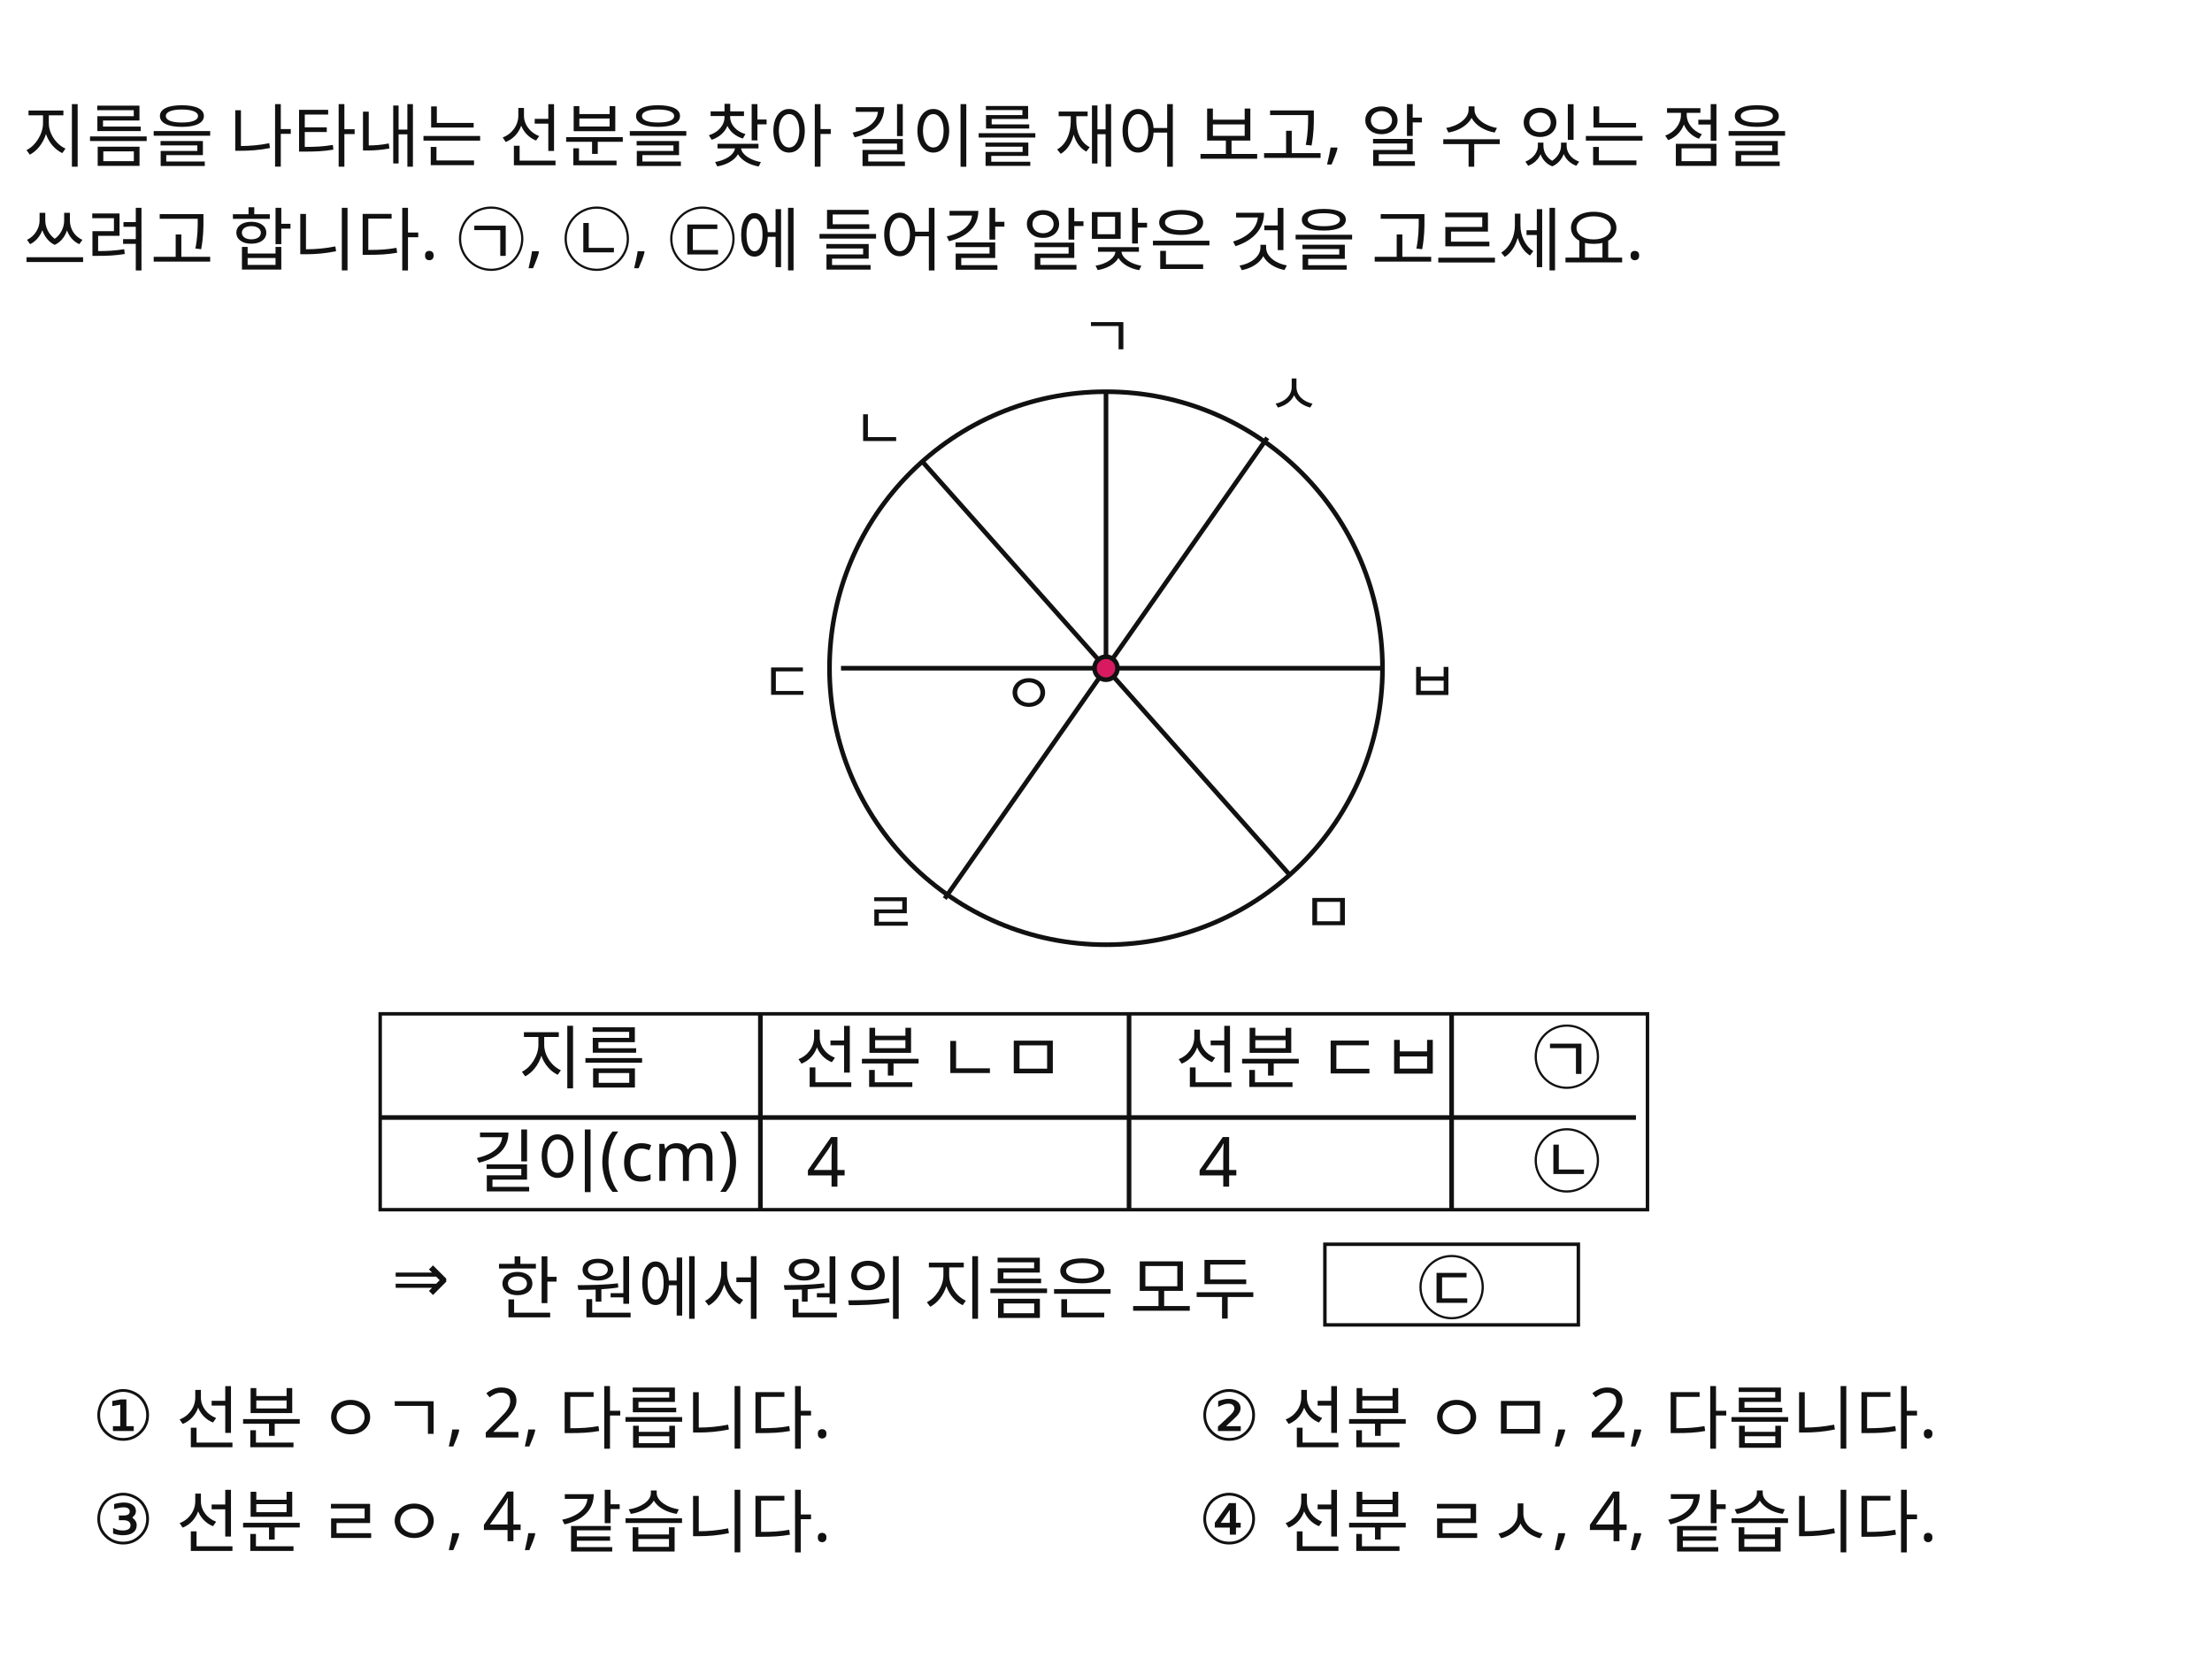
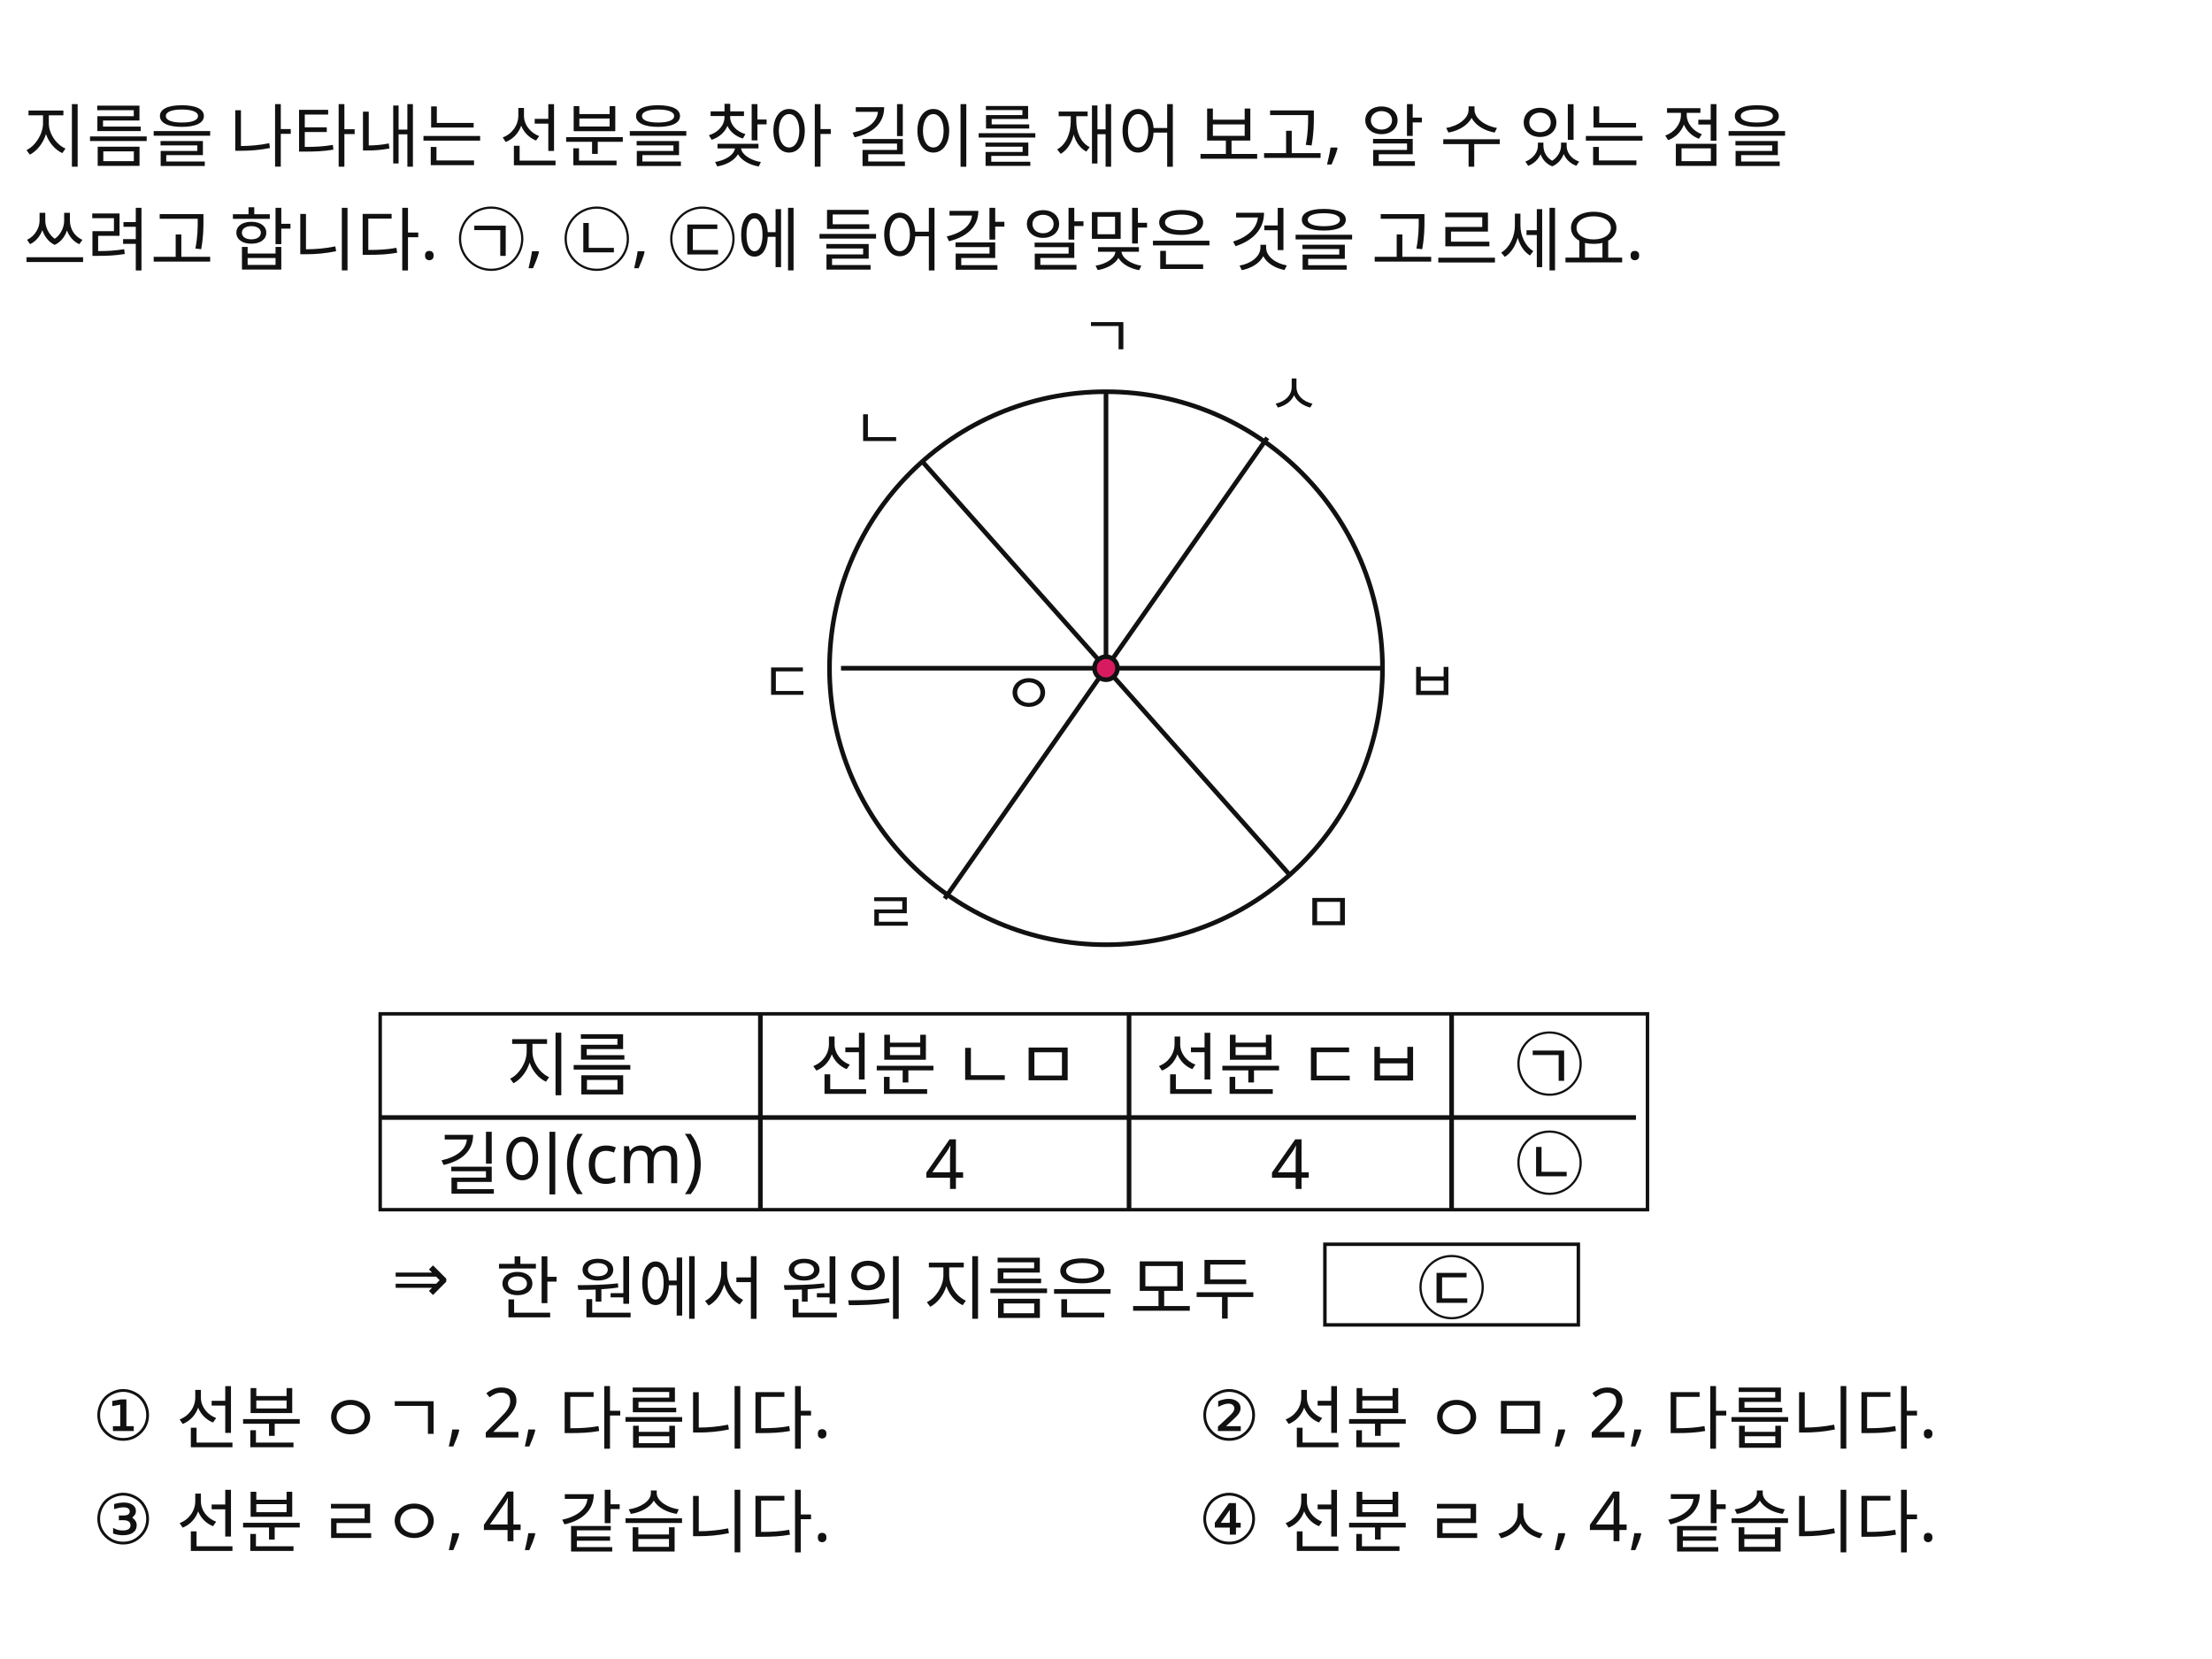
<svg xmlns="http://www.w3.org/2000/svg" width="960" height="720" viewBox="0 0 960 720">
  <rect x="0" y="0" width="960" height="720" fill="#FFFFFF" />
  <circle id="slot.circle.circle" cx="480" cy="290" r="120" stroke="#111111" stroke-width="2" fill="none" />
  <rect id="slot.table.border.rect" x="165" y="440" width="550" height="85" fill="#ffffff" stroke="#111111" stroke-width="1.5" />
  <rect id="slot.blank.box.rect" x="575" y="540" width="110" height="35" fill="#ffffff" stroke="#111111" stroke-width="1.5" />
  <line id="slot.table.v1.line" x1="330" y1="440" x2="330" y2="525" stroke="#111111" stroke-width="2" />
  <line id="slot.table.v2.line" x1="490" y1="440" x2="490" y2="525" stroke="#111111" stroke-width="2" />
  <line id="slot.table.v3.line" x1="630" y1="440" x2="630" y2="525" stroke="#111111" stroke-width="2" />
  <line id="slot.table.h1.line" x1="165" y1="485" x2="710" y2="485" stroke="#111111" stroke-width="2" />
  <line id="slot.line.ㄴㅁ.line" x1="480" y1="290" x2="480" y2="170" stroke="#111111" stroke-width="2" />
  <line id="slot.line.ㄷㅂ.line" x1="365" y1="290" x2="600" y2="290" stroke="#111111" stroke-width="2" />
  <line id="slot.line.ㅁㄷ.line" x1="410" y1="390" x2="550" y2="190" stroke="#111111" stroke-width="2" />
  <line id="slot.line.ㅇㅅ.line" x1="560" y1="380" x2="400" y2="200" stroke="#111111" stroke-width="2" />
  <circle id="slot.pt.ㅇ.circle" cx="480" cy="290" r="5" stroke="#111111" stroke-width="2" fill="#d81b60" />
  <text id="slot.q1.text" x="10" y="70" fill="#111111" font-family="Noto Sans KR, sans-serif" font-size="30">    지름을 나타내는 선분을 찾아 길이를 재어 보고, 알 수 있는 점을 </text>
  <text id="slot.q2.text" x="10" y="115" fill="#111111" font-family="Noto Sans KR, sans-serif" font-size="30">쓰려고 합니다. ㉠, ㉡, ㉢에 들어갈 알맞은 것을 고르세요.</text>
  <text id="slot.q3.text" x="215" y="570" fill="#111111" font-family="Noto Sans KR, sans-serif" font-size="30">한 원에서 원의 지름은 모두</text>
  <text id="slot.pt.ㄱ.text" x="469" y="155" fill="#111111" font-family="Noto Sans KR, sans-serif" font-size="25">ㄱ</text>
  <text id="slot.pt.ㄴ.text" x="370" y="195" fill="#111111" font-family="Noto Sans KR, sans-serif" font-size="25">ㄴ</text>
  <text id="slot.pt.ㄷ.text" x="330" y="305" fill="#111111" font-family="Noto Sans KR, sans-serif" font-size="25">ㄷ</text>
  <text id="slot.pt.ㄹ.text" x="375" y="405" fill="#111111" font-family="Noto Sans KR, sans-serif" font-size="25">ㄹ</text>
  <text id="slot.pt.ㅁ.text" x="565" y="405" fill="#111111" font-family="Noto Sans KR, sans-serif" font-size="25">ㅁ</text>
  <text id="slot.pt.ㅅ.text" x="550" y="180" fill="#111111" font-family="Noto Sans KR, sans-serif" font-size="25">ㅅ</text>
-   <text id="slot.table.cell1.text" x="225" y="470" fill="#111111" font-family="Noto Sans KR, sans-serif" font-size="30">지름</text>
-   <text id="slot.table.cell2.text" x="345" y="470" fill="#111111" font-family="Noto Sans KR, sans-serif" font-size="30">선분 ㄴㅁ</text>
-   <text id="slot.table.cell3.text" x="510" y="470" fill="#111111" font-family="Noto Sans KR, sans-serif" font-size="30">선분 ㄷㅂ</text>
-   <text id="slot.table.cell4.text" x="665" y="470" fill="#111111" font-family="Noto Sans KR, sans-serif" font-size="30">㉠</text>
-   <text id="slot.table.cell5.text" x="205" y="515" fill="#111111" font-family="Noto Sans KR, sans-serif" font-size="30">길이(cm)</text>
-   <text id="slot.table.cell6.text" x="350" y="515" fill="#111111" font-family="Noto Sans KR, sans-serif" font-size="30">4</text>
+   <text id="slot.table.cell1.text" x="247.5" y="473" fill="#111111" font-family="Noto Sans KR, sans-serif" font-size="30" text-anchor="middle">지름</text>
+   <text id="slot.table.cell2.text" x="410" y="473" fill="#111111" font-family="Noto Sans KR, sans-serif" font-size="30" text-anchor="middle">선분 ㄴㅁ</text>
+   <text id="slot.table.cell3.text" x="560" y="473" fill="#111111" font-family="Noto Sans KR, sans-serif" font-size="30" text-anchor="middle">선분 ㄷㅂ</text>
+   <text id="slot.table.cell4.text" x="672.5" y="473" fill="#111111" font-family="Noto Sans KR, sans-serif" font-size="30" text-anchor="middle">㉠</text>
+   <text id="slot.table.cell5.text" x="247.5" y="516" fill="#111111" font-family="Noto Sans KR, sans-serif" font-size="30" text-anchor="middle">길이(cm)</text>
+   <text id="slot.table.cell6.text" x="410" y="516" fill="#111111" font-family="Noto Sans KR, sans-serif" font-size="30" text-anchor="middle">4</text>
  <text id="slot.arrow.text" x="170" y="565" fill="#111111" font-family="Noto Sans KR, sans-serif" font-size="30">⇒</text>
  <text id="slot.choice.1.text" x="40" y="625" fill="#111111" font-family="Noto Sans KR, sans-serif" font-size="30">① 선분 ㅇㄱ, 2, 다릅니다.</text>
  <text id="slot.choice.2.text" x="520" y="625" fill="#111111" font-family="Noto Sans KR, sans-serif" font-size="30">② 선분 ㅇㅁ, 2, 다릅니다.</text>
  <text id="slot.choice.3.text" x="40" y="670" fill="#111111" font-family="Noto Sans KR, sans-serif" font-size="30">③ 선분 ㄹㅇ, 4, 같습니다.</text>
  <text id="slot.choice.4.text" x="520" y="670" fill="#111111" font-family="Noto Sans KR, sans-serif" font-size="30">④ 선분 ㄹㅅ, 4, 같습니다.</text>
  <text id="slot.pt.ㅁ.copy2.text" x="610" y="305" fill="#111111" font-family="Noto Sans KR, sans-serif" font-size="25">ㅂ</text>
  <text id="slot.pt.ㅇ.label.text" x="435" y="310" fill="#111111" font-family="Noto Sans KR, sans-serif" font-size="25">ㅇ</text>
-   <text id="slot.table.cell7.text" x="520" y="515" fill="#111111" font-family="Noto Sans KR, sans-serif" font-size="30">4</text>
-   <text id="slot.table.cell8.text" x="665" y="515" fill="#111111" font-family="Noto Sans KR, sans-serif" font-size="30">㉡</text>
+   <text id="slot.table.cell7.text" x="560" y="516" fill="#111111" font-family="Noto Sans KR, sans-serif" font-size="30" text-anchor="middle">4</text>
+   <text id="slot.table.cell8.text" x="672.5" y="516" fill="#111111" font-family="Noto Sans KR, sans-serif" font-size="30" text-anchor="middle">㉡</text>
  <text id="slot.blank.label.text" x="615" y="570" fill="#111111" font-family="Noto Sans KR, sans-serif" font-size="30">㉢</text>
</svg>
